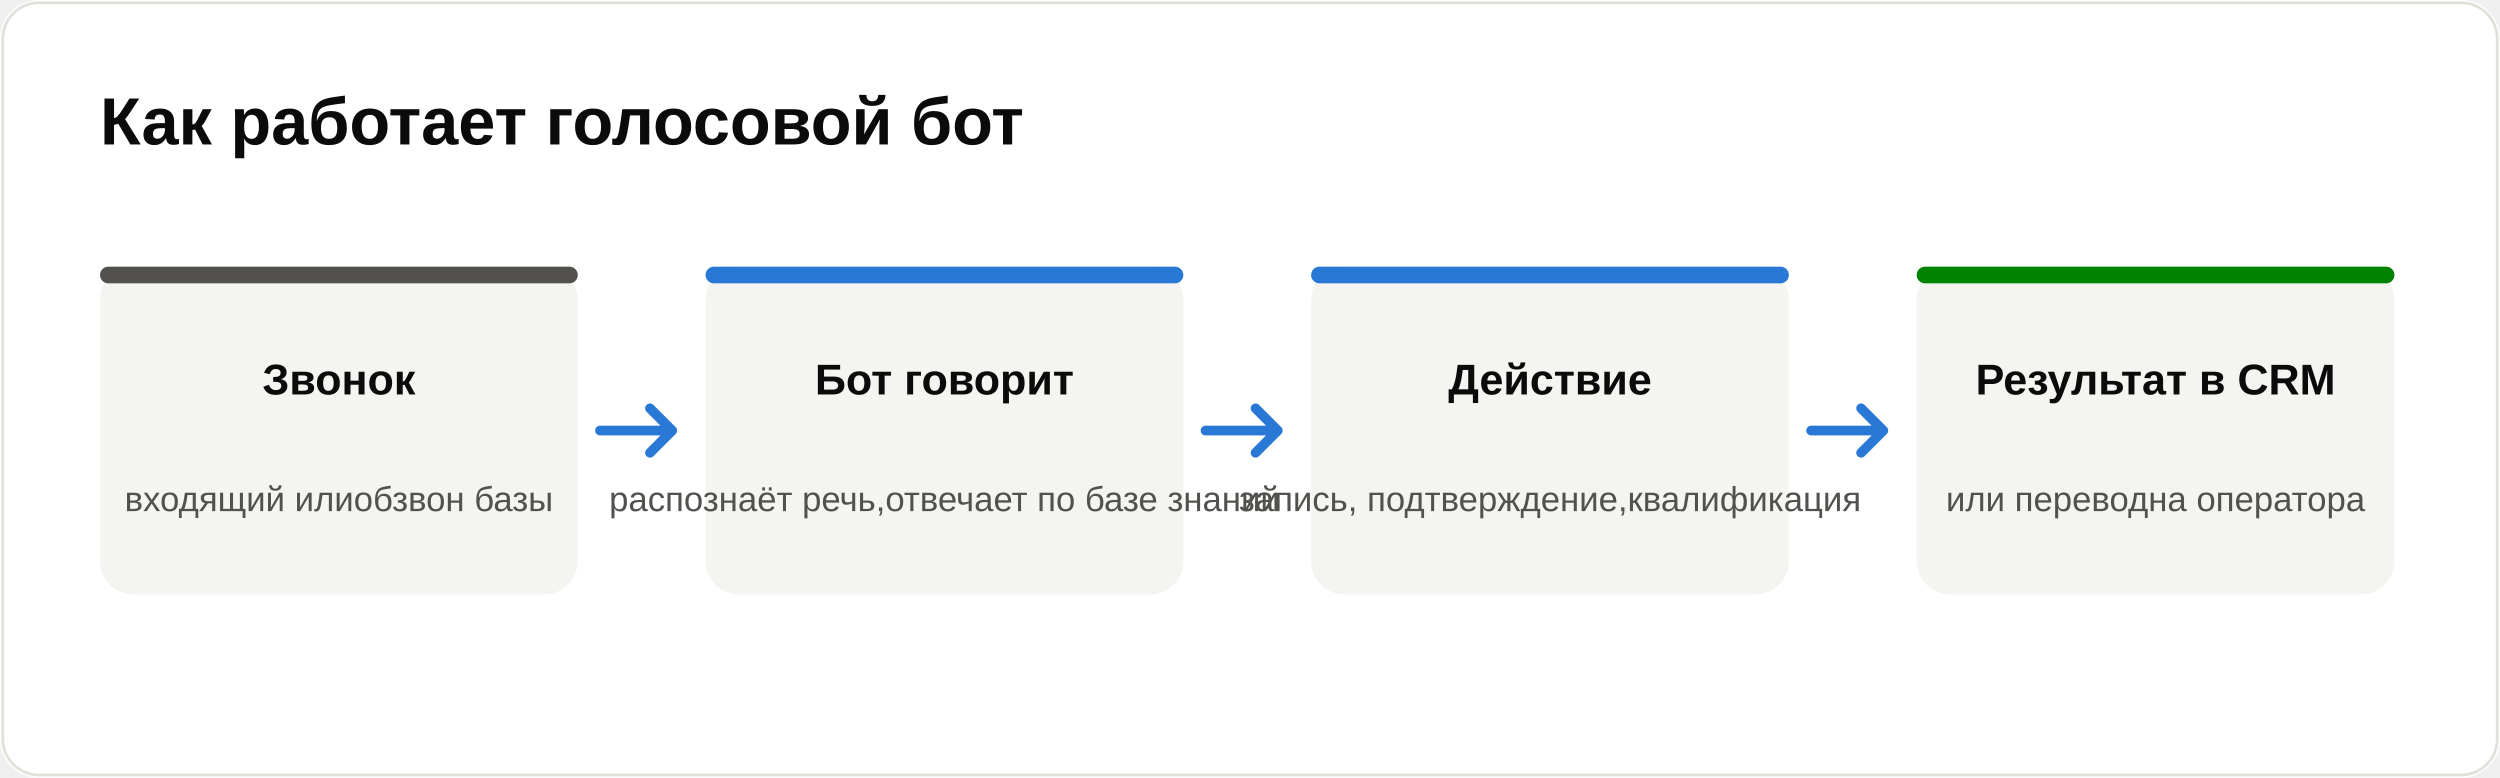
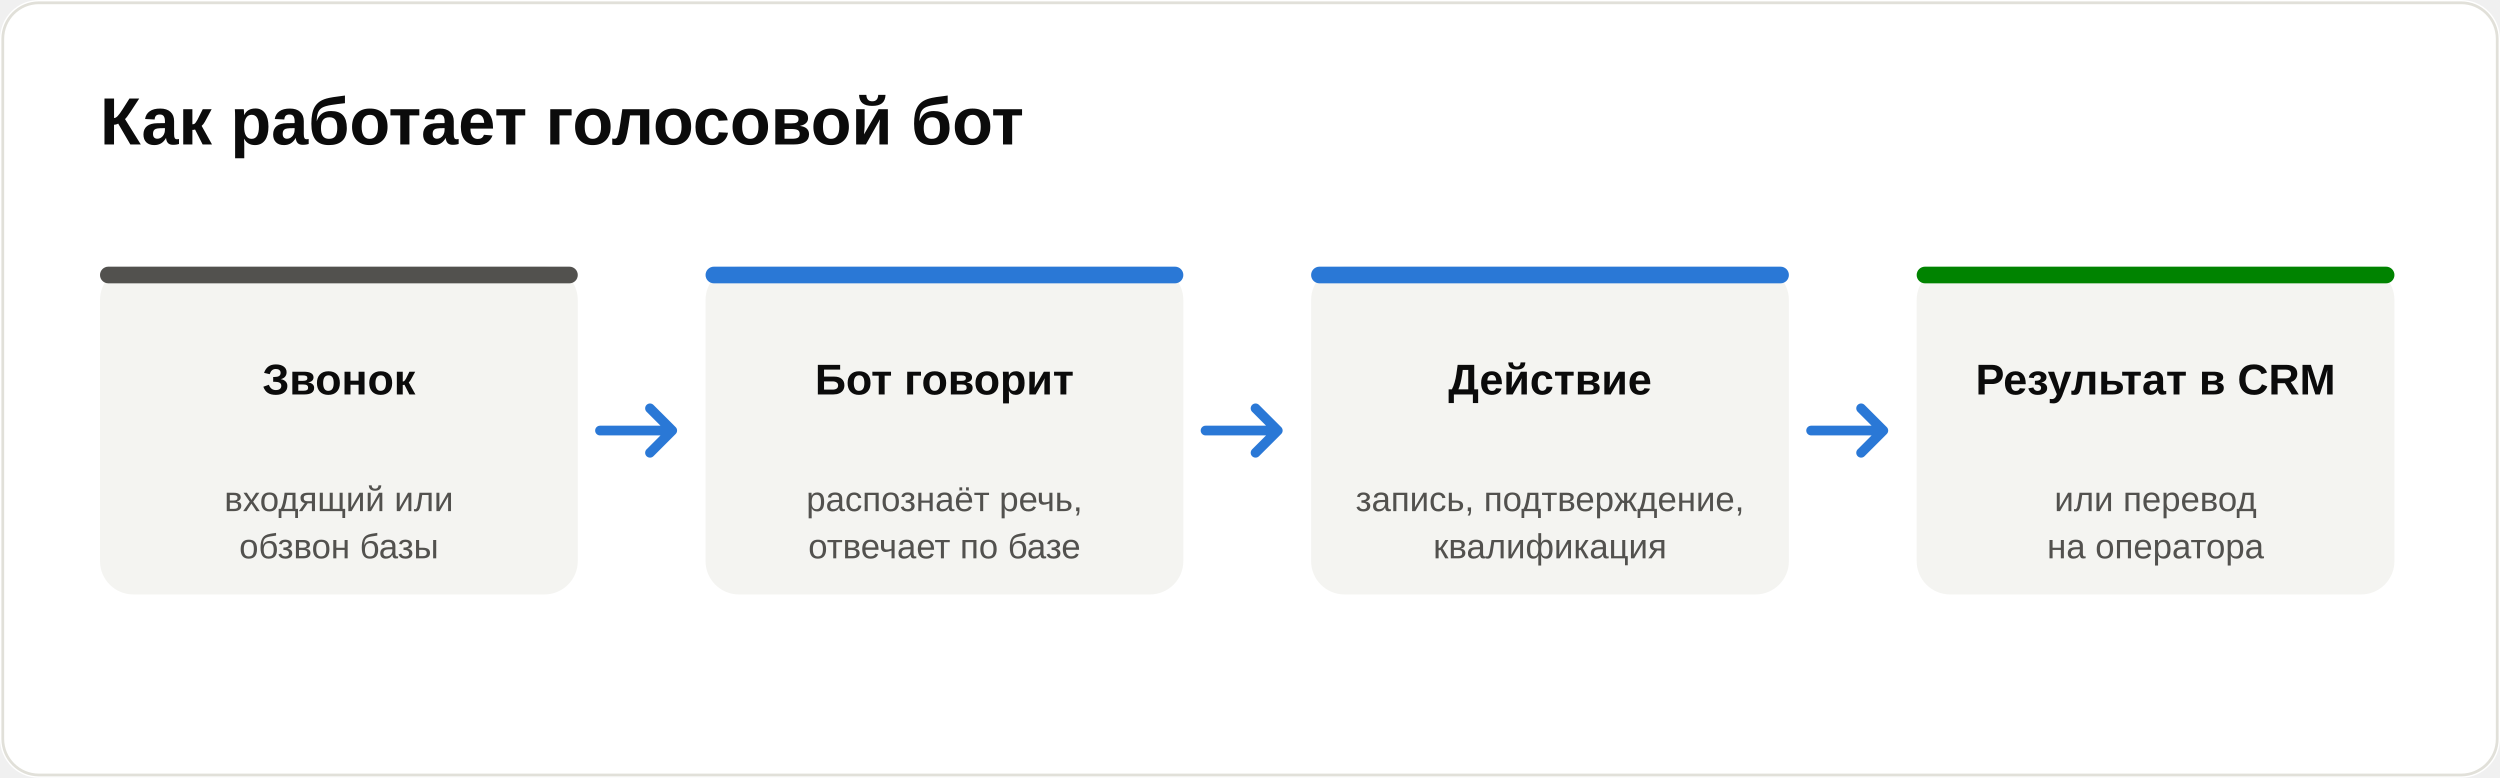
<svg xmlns="http://www.w3.org/2000/svg" viewBox="0 0 900 280" font-family="system-ui,-apple-system,'Segoe UI',Arial,sans-serif" role="img" aria-label="Как работает голосовой бот">
  <rect width="900" height="280" fill="#ffffff" rx="14" />
  <rect x="1" y="1" width="898" height="278" fill="none" stroke="#e1e0d9" rx="13" />
  <text x="36" y="52" font-size="24" font-weight="700" fill="#0b0b0b">Как работает голосовой бот</text>
  <rect x="36" y="96" width="172" height="118" fill="#f4f4f1" rx="12" />
  <rect x="36" y="96" width="172" height="6" fill="#52514e" rx="3" />
  <text x="122.0" y="142" font-size="15.5" font-weight="700" fill="#0b0b0b" text-anchor="middle">Звонок</text>
-   <text x="122.0" y="184" font-size="12.5" fill="#52514e" text-anchor="middle">входящий или
- обзвон базы</text>
+   <text x="122.0" y="184" font-size="12.5" fill="#52514e" text-anchor="middle">входящий или</text>
+   <text x="122.0" y="201" font-size="12.5" fill="#52514e" text-anchor="middle">обзвон базы</text>
  <path d="M 216 155.0 l 26 0 m -8 -8 l 8 8 l -8 8" stroke="#2a78d6" stroke-width="3.5" fill="none" stroke-linecap="round" stroke-linejoin="round" />
  <rect x="254" y="96" width="172" height="118" fill="#f4f4f1" rx="12" />
  <rect x="254" y="96" width="172" height="6" fill="#2a78d6" rx="3" />
  <text x="340.0" y="142" font-size="15.5" font-weight="700" fill="#0b0b0b" text-anchor="middle">Бот говорит</text>
-   <text x="340.0" y="184" font-size="12.5" fill="#52514e" text-anchor="middle">распознаёт речь,
- отвечает по базе знаний</text>
+   <text x="340.0" y="184" font-size="12.5" fill="#52514e" text-anchor="middle">распознаёт речь,</text>
+   <text x="340.0" y="201" font-size="12.5" fill="#52514e" text-anchor="middle">отвечает по базе</text>
  <path d="M 434 155.0 l 26 0 m -8 -8 l 8 8 l -8 8" stroke="#2a78d6" stroke-width="3.5" fill="none" stroke-linecap="round" stroke-linejoin="round" />
  <rect x="472" y="96" width="172" height="118" fill="#f4f4f1" rx="12" />
  <rect x="472" y="96" width="172" height="6" fill="#2a78d6" rx="3" />
  <text x="558.0" y="142" font-size="15.5" font-weight="700" fill="#0b0b0b" text-anchor="middle">Действие</text>
-   <text x="558.0" y="184" font-size="12.5" fill="#52514e" text-anchor="middle">запись, подтверждение,
- квалификация</text>
+   <text x="558.0" y="184" font-size="12.5" fill="#52514e" text-anchor="middle">запись, подтверждение,</text>
+   <text x="558.0" y="201" font-size="12.5" fill="#52514e" text-anchor="middle">квалификация</text>
  <path d="M 652 155.0 l 26 0 m -8 -8 l 8 8 l -8 8" stroke="#2a78d6" stroke-width="3.5" fill="none" stroke-linecap="round" stroke-linejoin="round" />
  <rect x="690" y="96" width="172" height="118" fill="#f4f4f1" rx="12" />
  <rect x="690" y="96" width="172" height="6" fill="#008300" rx="3" />
  <text x="776.0" y="142" font-size="15.5" font-weight="700" fill="#0b0b0b" text-anchor="middle">Результат в CRM</text>
-   <text x="776.0" y="184" font-size="12.5" fill="#52514e" text-anchor="middle">или перевод
- на оператора</text>
+   <text x="776.0" y="184" font-size="12.5" fill="#52514e" text-anchor="middle">или перевод</text>
+   <text x="776.0" y="201" font-size="12.5" fill="#52514e" text-anchor="middle">на оператора</text>
</svg>
